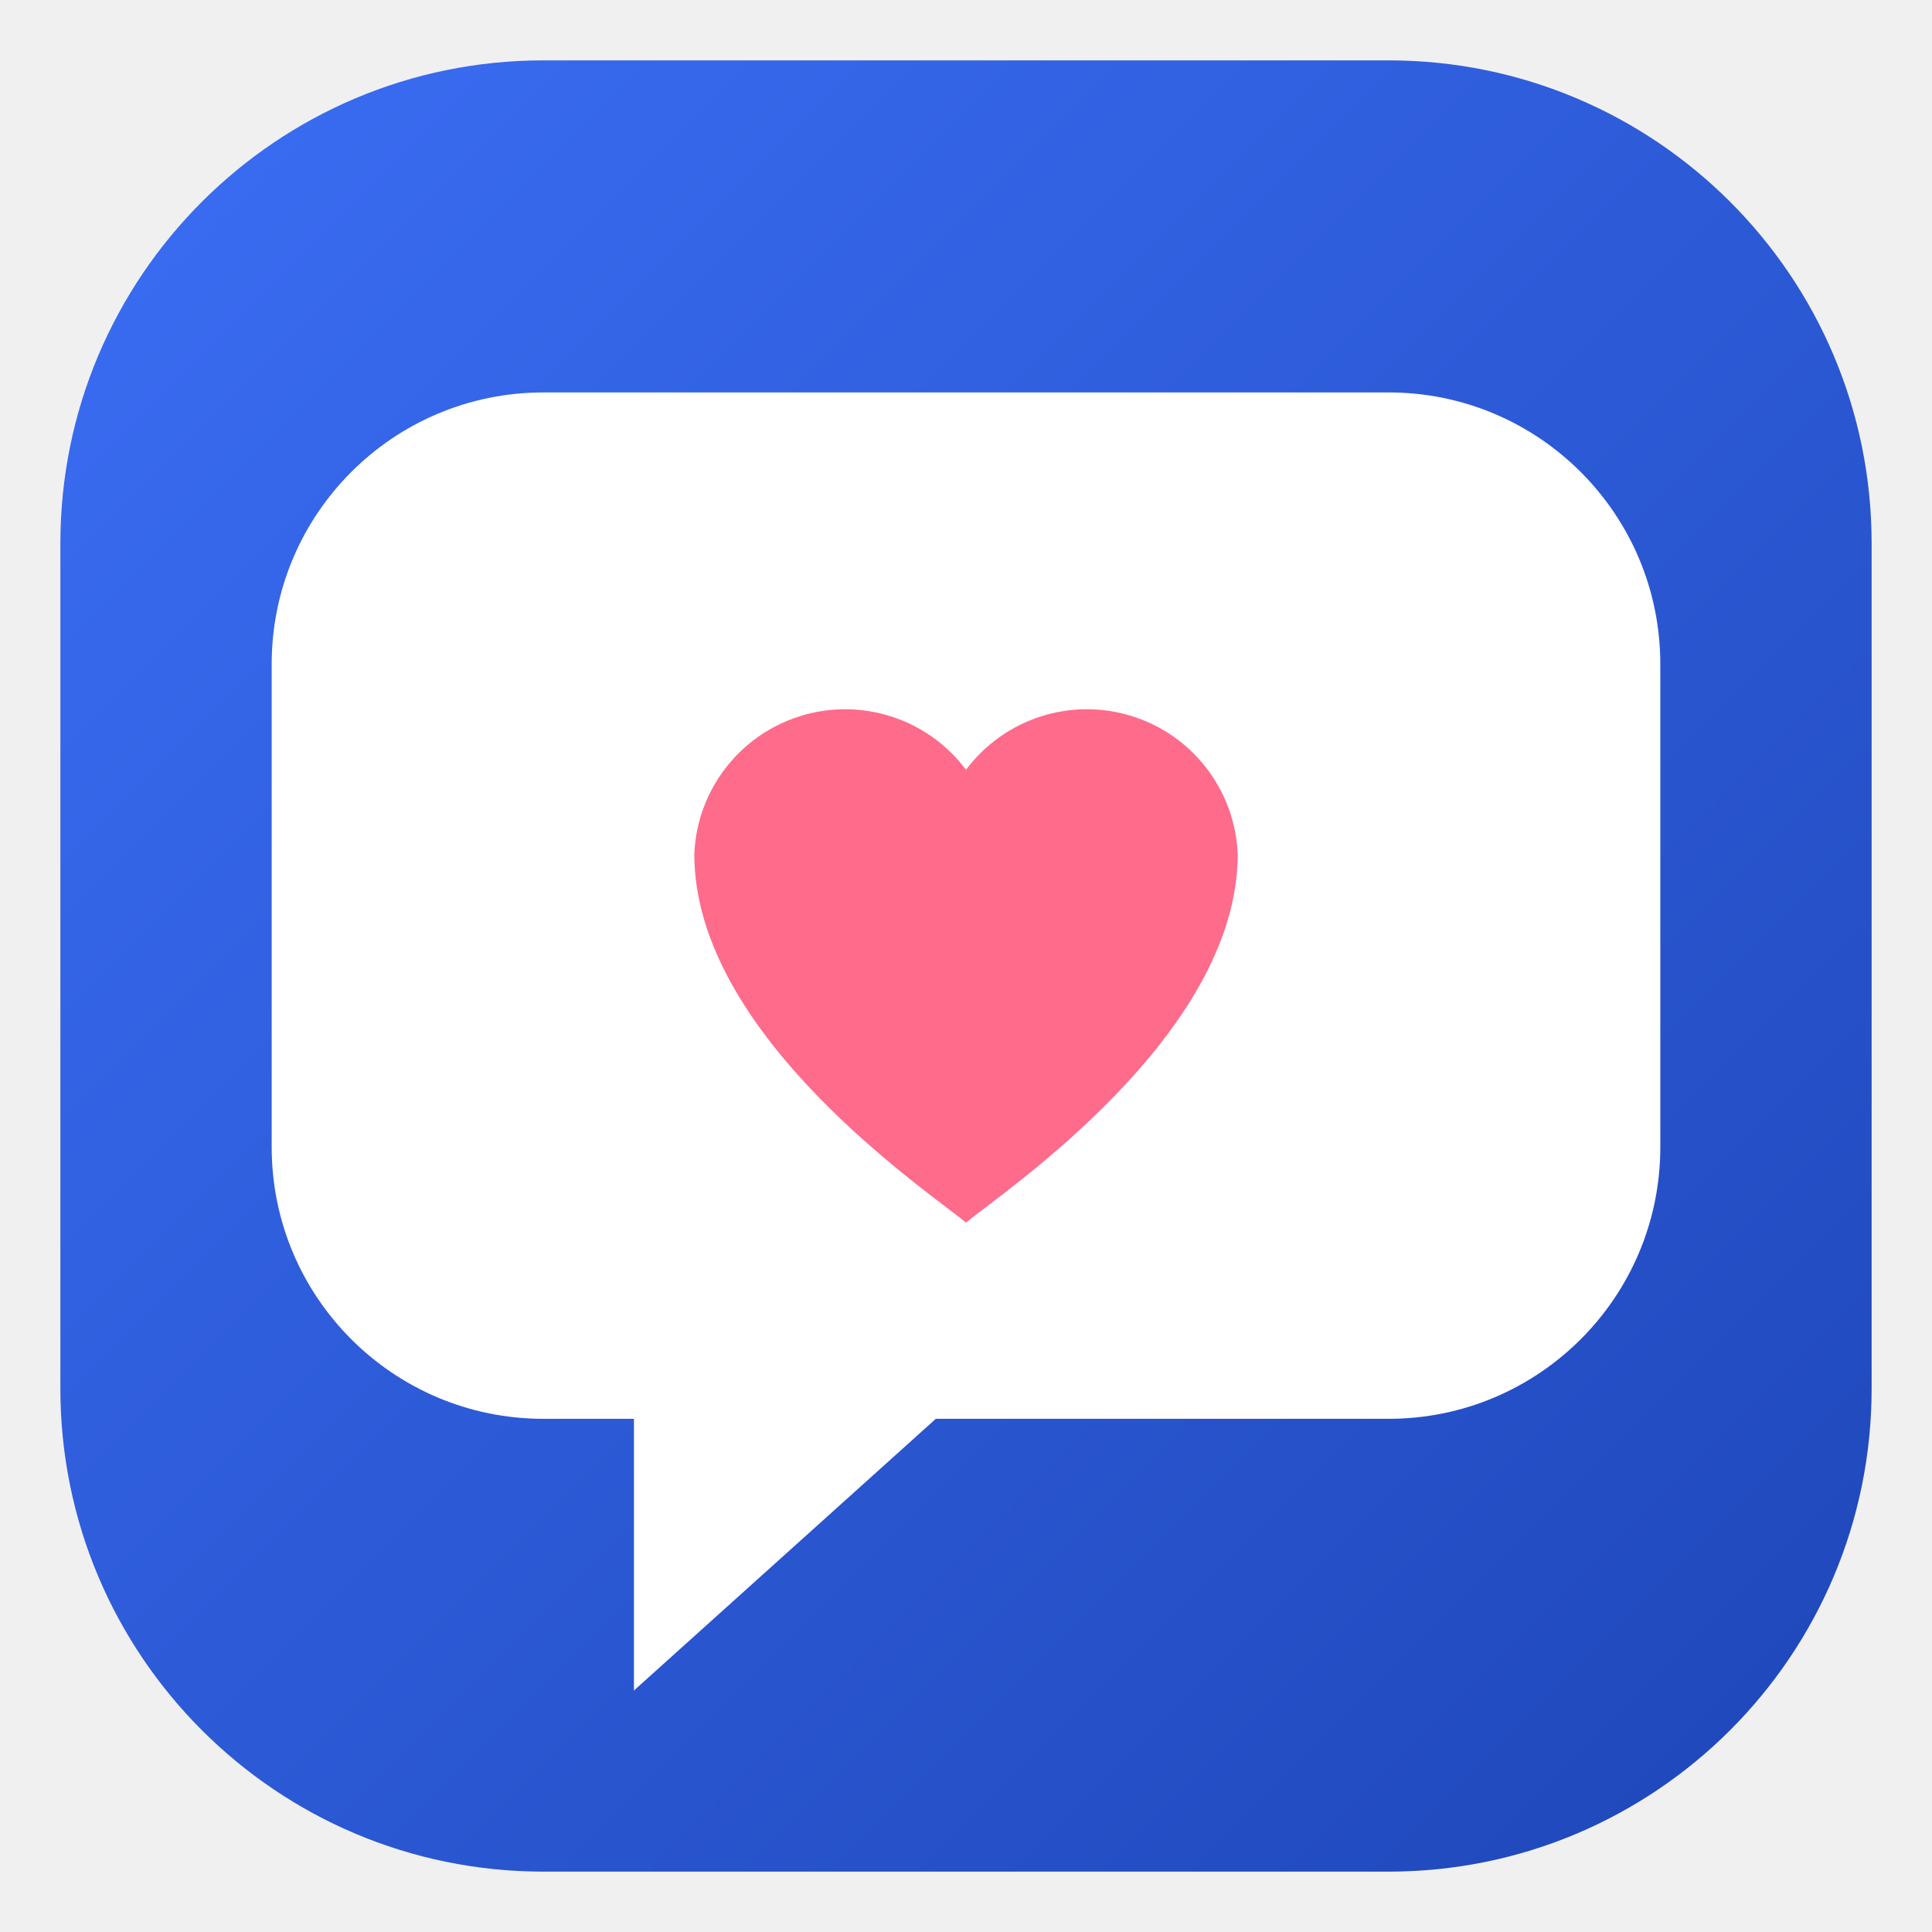
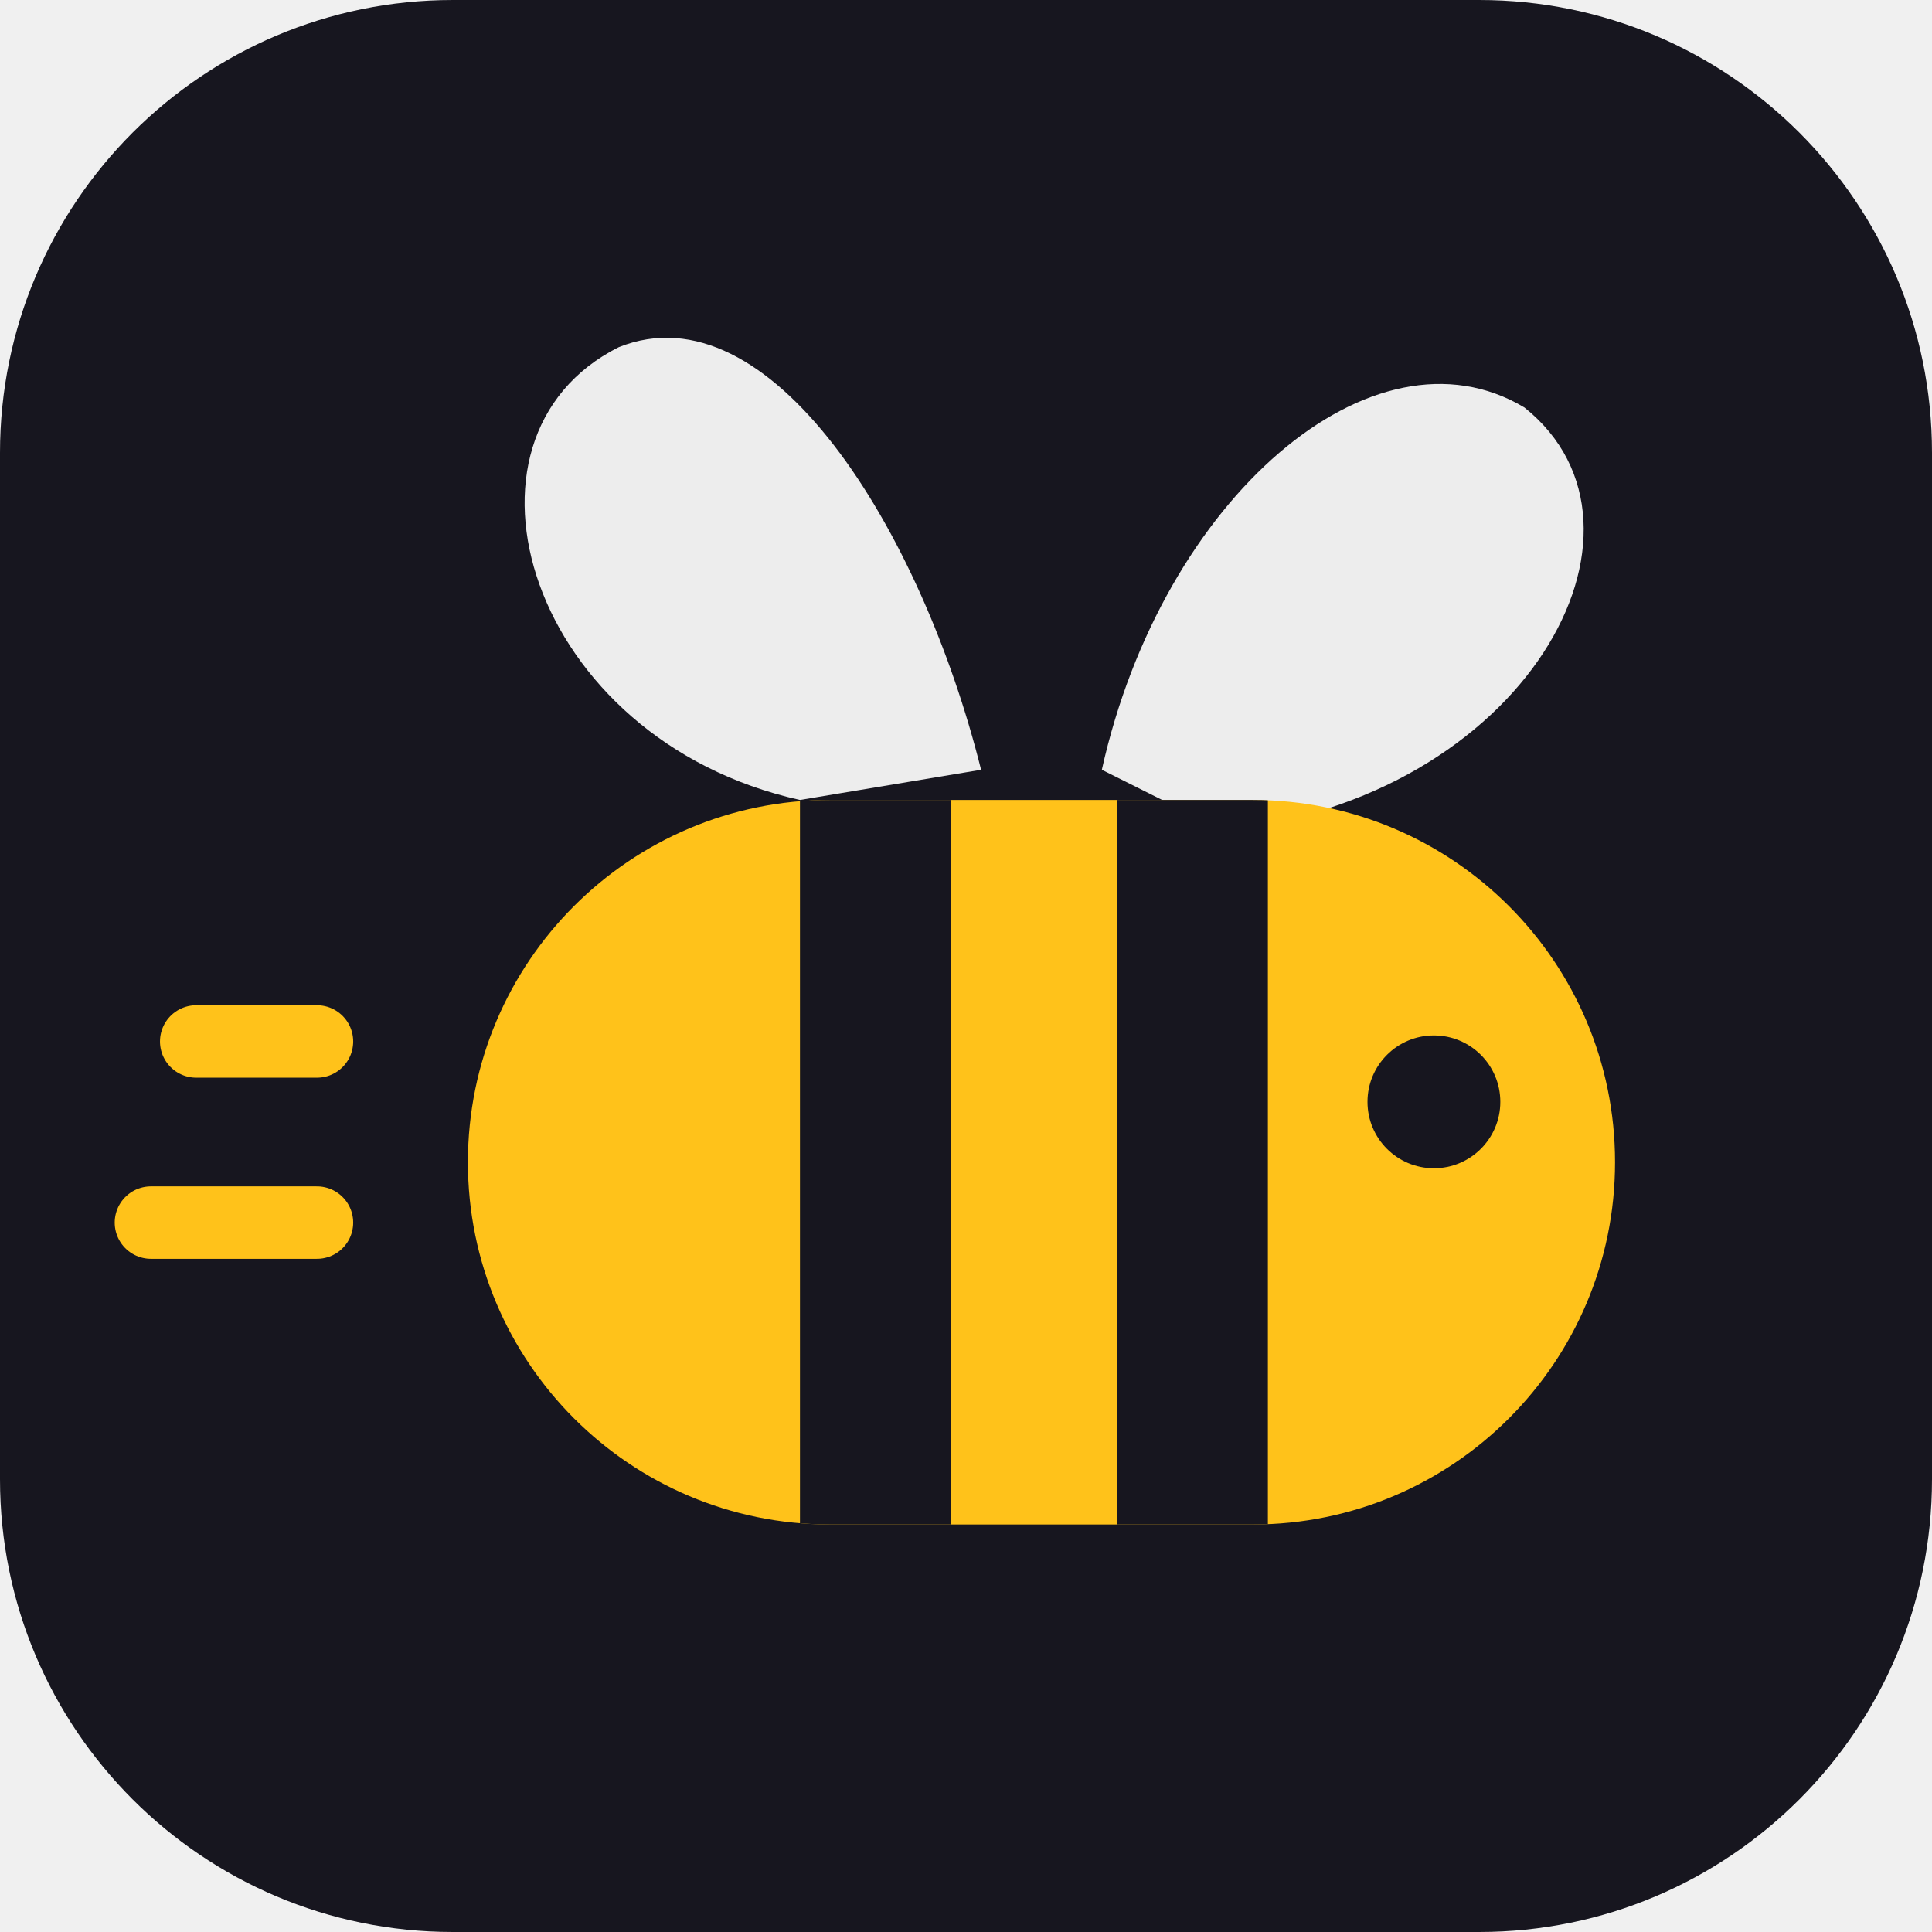
<svg xmlns="http://www.w3.org/2000/svg" viewBox="0 0 64 64" width="64" height="64">
-   <defs>
-     <linearGradient id="gd" x1="0" y1="0" x2="1" y2="1">
-       <stop offset="0" stop-color="#3b6ef5" />
-       <stop offset="1" stop-color="#1e46b8" />
-     </linearGradient>
-   </defs>
-   <rect x="2" y="2" width="60" height="60" rx="16" fill="url(#gd)" />
-   <path d="M18 13 h28 a9 9 0 0 1 9 9 v16 a9 9 0 0 1 -9 9 H31 l-10 9 v-9 h-3 a9 9 0 0 1 -9 -9 V22 a9 9 0 0 1 9 -9 z" fill="#ffffff" />
-   <path d="M32 40.5 c-1.2 -1 -9 -6.2 -9 -12.2 a5 5 0 0 1 9 -2.8 a5 5 0 0 1 9 2.8 c0 6 -7.8 11.2 -9 12.2 z" fill="#ff6b8a" />
+   <rect width="64" height="64" rx="15" fill="#17161F" />
+   <g transform="translate(3.5 1.5)">
+     <path d="M23 25 C14 23 11 13 17 10 C22 8 27 16 29 24 Z" fill="#FFFFFF" fill-opacity=".92" />
+     <path d="M33 24 C35 15 42 9 47 12 C52 16 47 25 37 26 Z" fill="#FFFFFF" fill-opacity=".92" />
+     <clipPath id="bz-body">
+       <rect x="12" y="25" width="38" height="24" rx="12" />
+     </clipPath>
+     <rect x="12" y="25" width="38" height="24" rx="12" fill="#FFC21A" />
+     <g clip-path="url(#bz-body)" fill="#17161F">
+       <rect x="23" y="25" width="5" height="24" />
+       <rect x="33.5" y="25" width="5" height="24" />
+     </g>
+     <circle cx="44" cy="35" r="2.2" fill="#17161F" />
+     <path d="M3 33 h4 M1.5 39 h5.5" stroke="#FFC21A" stroke-width="2.4" stroke-linecap="round" />
+   </g>
</svg>
